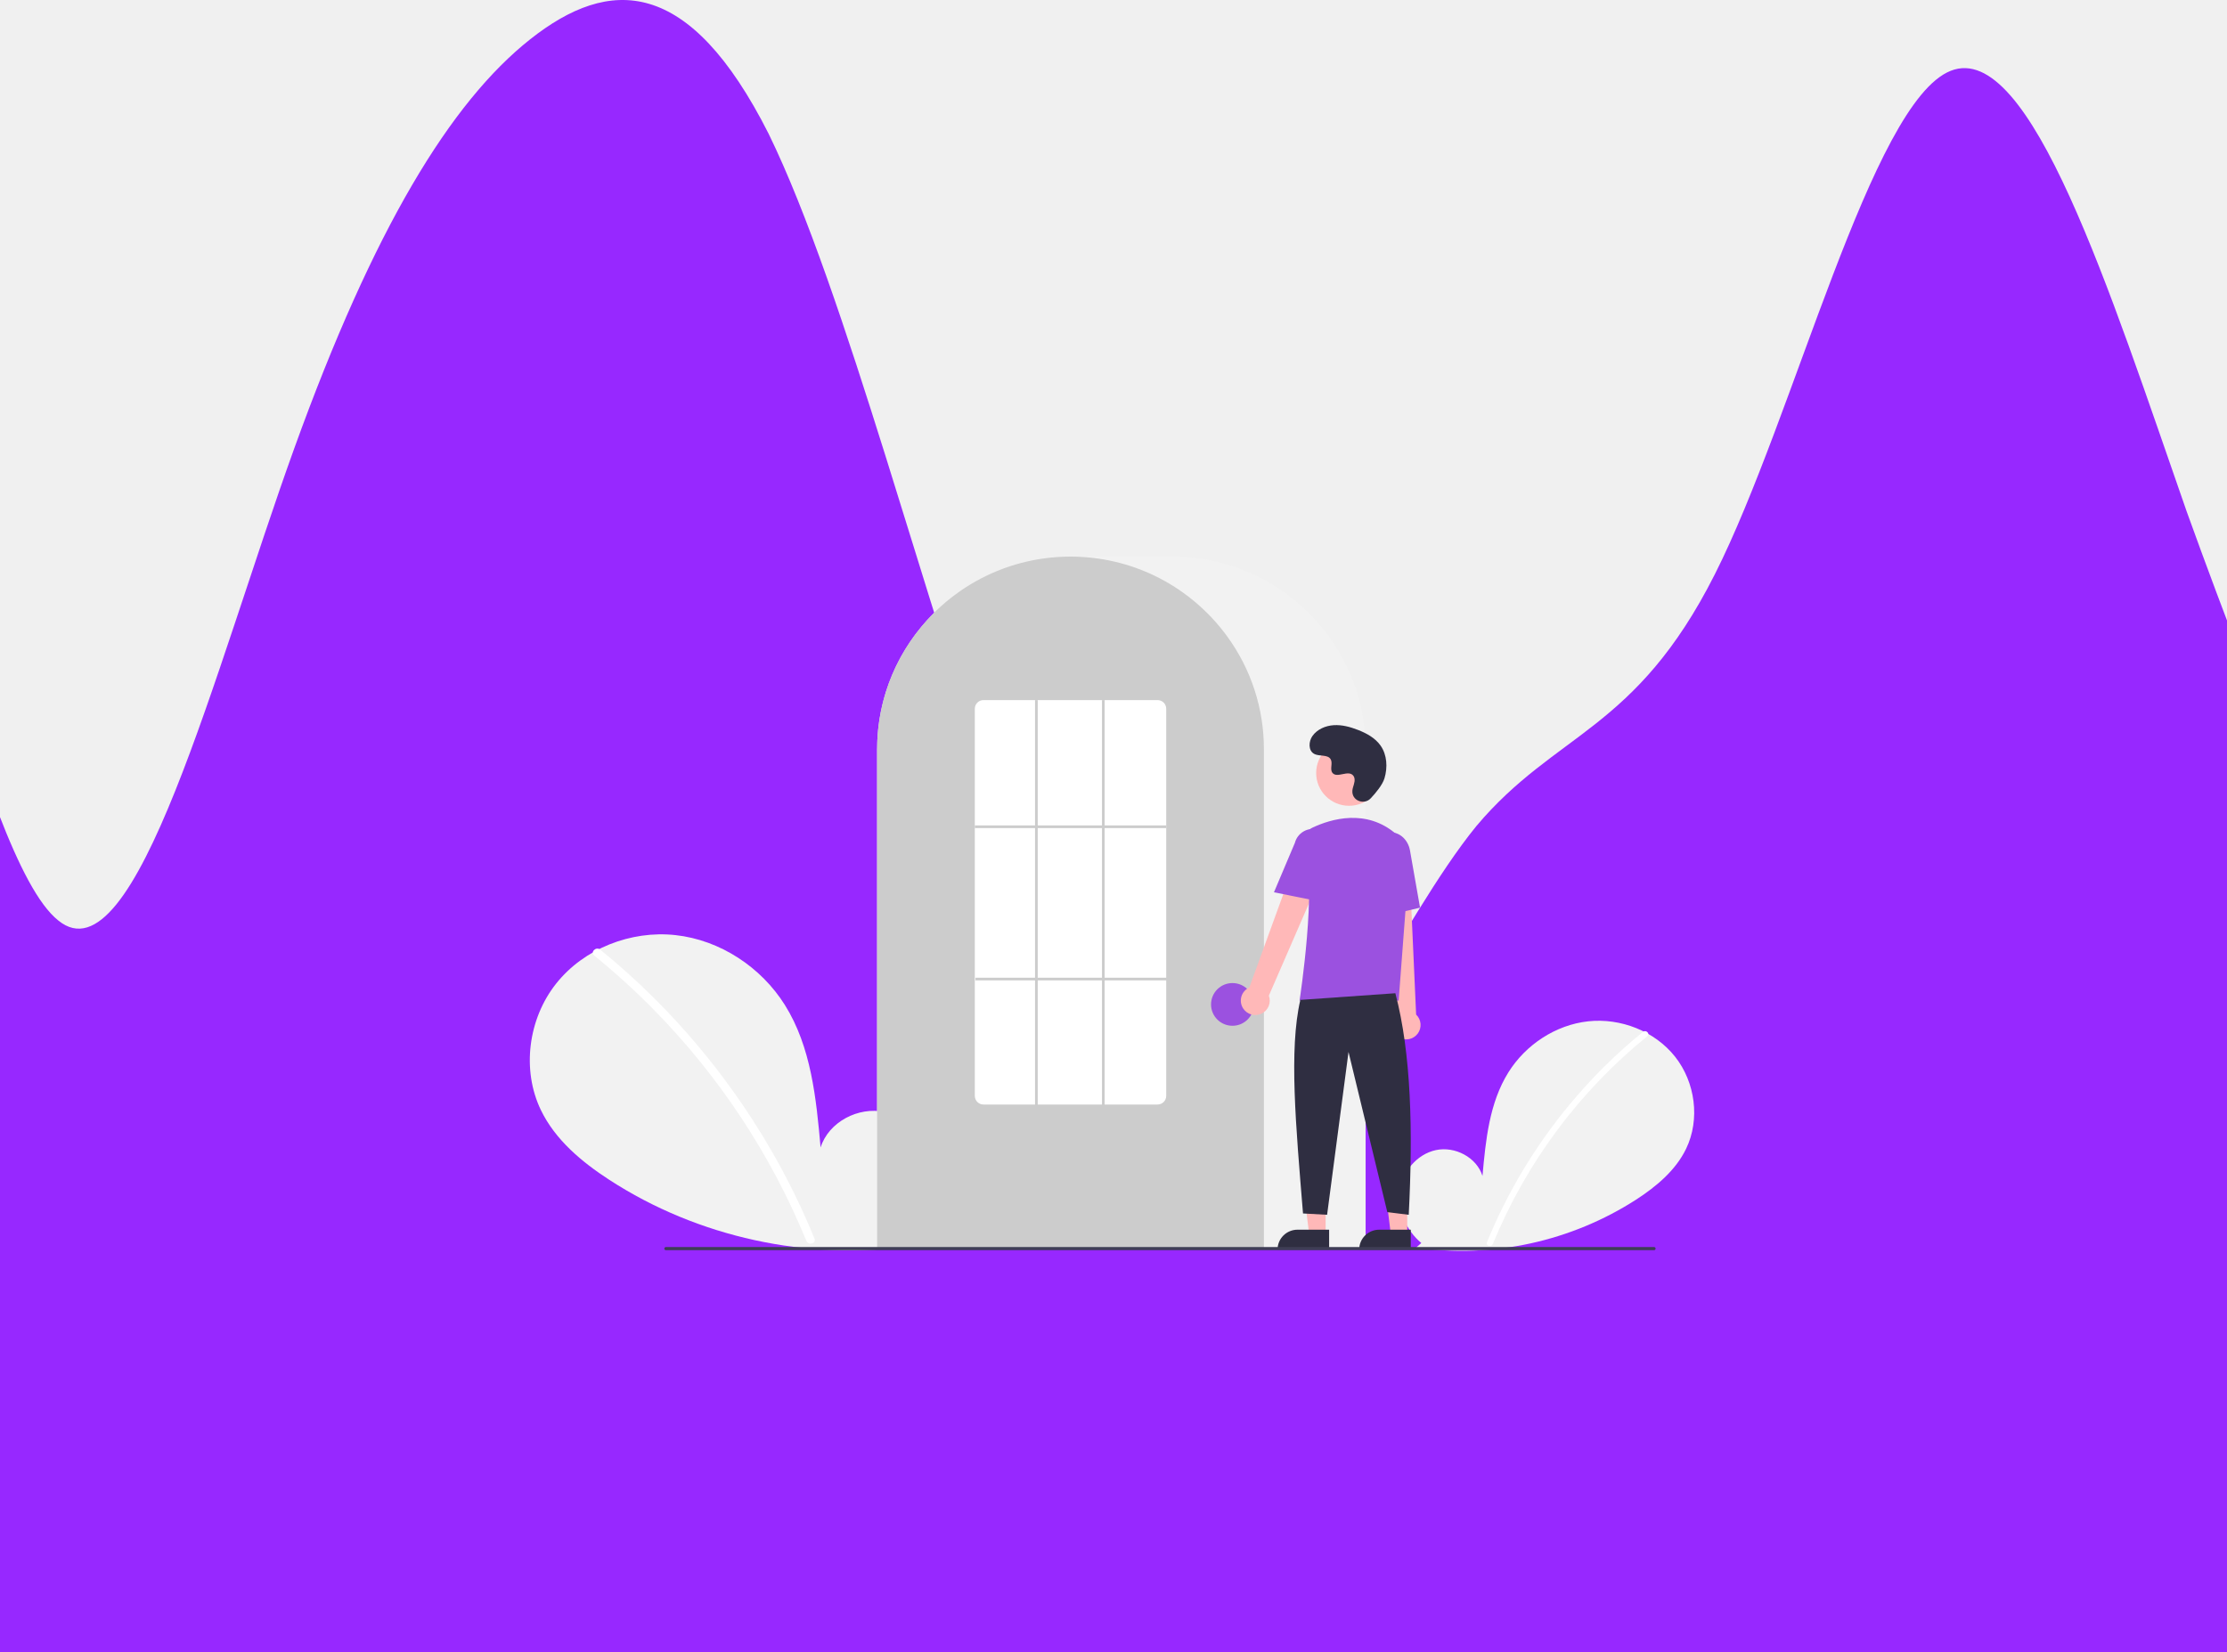
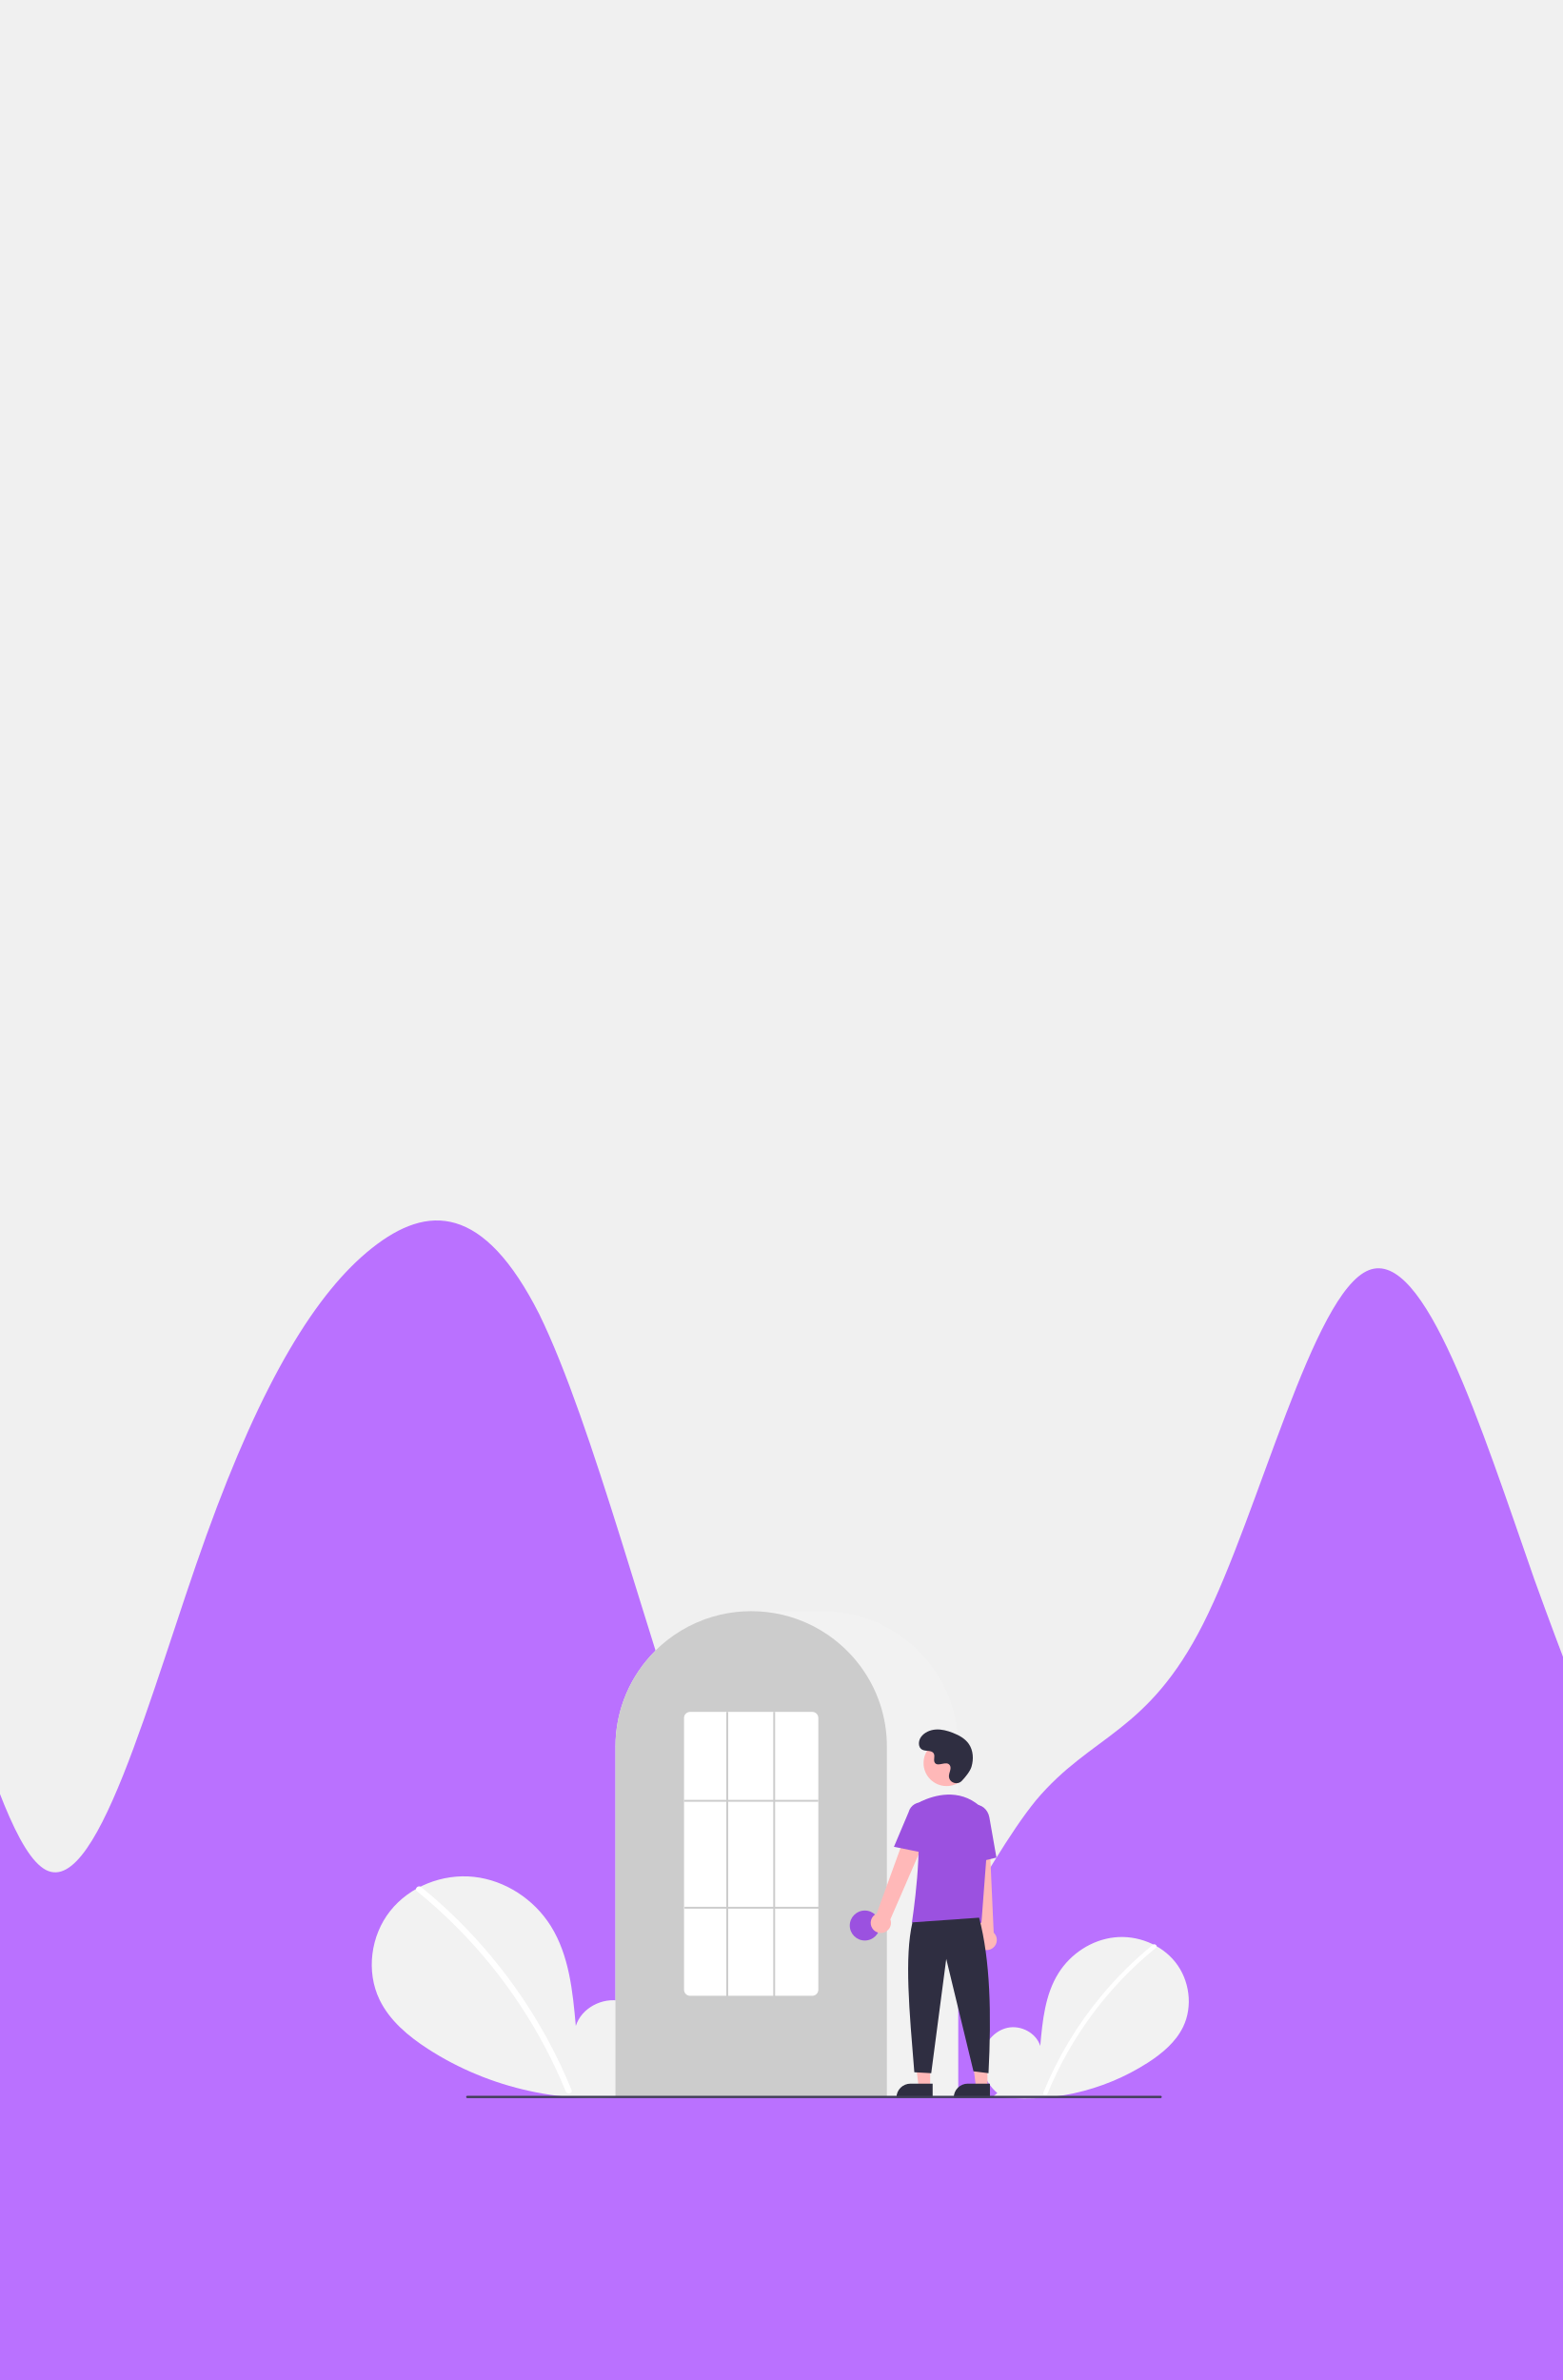
- <svg xmlns="http://www.w3.org/2000/svg" width="744" height="552" viewBox="0 0 744 552" fill="none">
-   <path fill-rule="evenodd" clip-rule="evenodd" d="M-139 244.504L-126.15 202.438C-112.443 160.372 -85.887 76.24 -60.187 107.789C-33.63 139.339 -7.073 286.57 19.483 307.603C45.183 328.636 71.74 223.471 98.297 149.855C124.853 76.24 150.553 34.173 177.11 13.14C203.667 -7.893 230.223 -7.893 256.78 44.69C282.48 97.273 309.037 202.438 335.593 276.054C362.15 349.669 387.85 391.736 414.407 381.219C440.963 370.702 467.52 307.603 493.22 276.054C519.777 244.504 546.333 244.504 572.89 191.921C599.447 139.339 625.147 34.173 651.703 23.657C678.26 13.14 704.817 97.273 730.517 170.888C757.073 244.504 783.63 307.603 810.187 360.186C835.887 412.769 862.443 454.835 876.15 475.868L889 496.901V560H876.15C862.443 560 835.887 560 810.187 560C783.63 560 757.073 560 730.517 560C704.817 560 678.26 560 651.703 560C625.147 560 599.447 560 572.89 560C546.333 560 519.777 560 493.22 560C467.52 560 440.963 560 414.407 560C387.85 560 362.15 560 335.593 560C309.037 560 282.48 560 256.78 560C230.223 560 203.667 560 177.11 560C150.553 560 124.853 560 98.297 560C71.74 560 45.183 560 19.483 560C-7.073 560 -33.63 560 -60.187 560C-85.887 560 -112.443 560 -126.15 560H-139V244.504Z" fill="#9728FF" />
+ <svg xmlns="http://www.w3.org/2000/svg" width="744" height="1133" viewBox="0 0 744 1133" fill="none">
+   <path fill-rule="evenodd" clip-rule="evenodd" d="M-139 825.504L-126.15 783.438C-112.443 741.372 -85.887 657.24 -60.187 688.789C-33.63 720.339 -7.073 867.57 19.483 888.603C45.183 909.636 71.74 804.471 98.297 730.855C124.853 657.24 150.553 615.174 177.11 594.14C203.667 573.107 230.223 573.107 256.78 625.69C282.48 678.273 309.037 783.438 335.593 857.054C362.15 930.669 387.85 972.736 414.407 962.219C440.963 951.702 467.52 888.603 493.22 857.054C519.777 825.504 546.333 825.504 572.89 772.921C599.447 720.339 625.147 615.174 651.703 604.657C678.26 594.14 704.817 678.273 730.517 751.888C757.073 825.504 783.63 888.603 810.187 941.186C835.887 993.769 862.443 1035.83 876.15 1056.87L889 1077.9V1141H876.15C862.443 1141 835.887 1141 810.187 1141C783.63 1141 757.073 1141 730.517 1141C704.817 1141 678.26 1141 651.703 1141C625.147 1141 599.447 1141 572.89 1141C546.333 1141 519.777 1141 493.22 1141C467.52 1141 440.963 1141 414.407 1141C387.85 1141 362.15 1141 335.593 1141C309.037 1141 282.48 1141 256.78 1141C230.223 1141 203.667 1141 177.11 1141C150.553 1141 124.853 1141 98.297 1141C71.74 1141 45.183 1141 19.483 1141C-7.073 1141 -33.63 1141 -60.187 1141C-85.887 1141 -112.443 1141 -126.15 1141H-139V825.504Z" fill="#BA71FF" />
  <g clip-path="url(#clip0_68_59)">
-     <path d="M474.828 415.376C469.847 411.178 466.822 404.547 467.616 398.091C468.409 391.635 473.323 385.7 479.696 384.329C486.07 382.958 493.335 386.753 495.271 392.964C496.337 380.99 497.564 368.514 503.946 358.316C509.725 349.083 519.734 342.476 530.581 341.294C541.428 340.112 552.849 344.576 559.614 353.117C566.379 361.658 568.036 374.074 563.298 383.88C559.807 391.103 553.377 396.479 546.639 400.852C524.868 414.865 498.756 420.563 473.108 416.899L474.828 415.376Z" fill="#F2F2F2" />
-     <path d="M548.888 344.824C539.937 352.096 531.726 360.23 524.373 369.107C512.866 382.952 503.554 398.475 496.762 415.135C496.265 416.35 498.244 416.879 498.735 415.677C509.848 388.602 527.589 364.737 550.334 346.267C551.356 345.437 549.901 344.001 548.888 344.824Z" fill="white" />
-     <path d="M302.225 414.236C309.066 408.47 313.221 399.361 312.131 390.494C311.041 381.627 304.293 373.475 295.538 371.592C286.784 369.709 276.805 374.922 274.146 383.452C272.683 367.006 270.996 349.87 262.231 335.864C254.294 323.181 240.547 314.107 225.648 312.483C210.749 310.86 195.063 316.992 185.771 328.722C176.479 340.453 174.204 357.507 180.712 370.975C185.506 380.896 194.338 388.28 203.592 394.286C233.116 413.45 269.74 421.443 304.588 416.327" fill="#F2F2F2" />
-     <path d="M200.504 317.331C212.797 327.32 224.075 338.492 234.174 350.684C244.275 362.865 253.168 375.994 260.727 389.887C264.953 397.68 268.749 405.698 272.098 413.904C272.781 415.573 270.064 416.3 269.388 414.649C263.456 400.182 256.116 386.329 247.475 373.29C238.876 360.298 229.033 348.169 218.086 337.072C211.894 330.8 205.361 324.871 198.517 319.314C197.114 318.174 199.113 316.201 200.504 317.331L200.504 317.331Z" fill="white" />
-     <path d="M456.23 417.492H293.029V250.452C293.029 214.913 322.013 186 357.639 186H391.621C427.247 186 456.23 214.913 456.23 250.452V417.492Z" fill="#F2F2F2" />
-     <path d="M422.249 417.492H293.029V250.452C292.994 236.834 297.316 223.561 305.368 212.564C305.665 212.16 305.961 211.762 306.266 211.368C310.161 206.273 314.795 201.785 320.017 198.054C320.312 197.84 320.608 197.629 320.909 197.419C325.278 194.402 330.005 191.937 334.981 190.077C335.276 189.966 335.577 189.854 335.878 189.746C340.379 188.144 345.044 187.047 349.788 186.474C350.082 186.434 350.384 186.403 350.685 186.372C355.308 185.878 359.971 185.878 364.594 186.372C364.895 186.403 365.197 186.434 365.494 186.475C370.237 187.047 374.901 188.145 379.4 189.746C379.701 189.854 380.002 189.966 380.298 190.078C385.213 191.913 389.884 194.342 394.207 197.311C394.507 197.516 394.808 197.727 395.104 197.937C398.031 200.021 400.78 202.343 403.324 204.879C405.363 206.913 407.264 209.082 409.013 211.369C409.317 211.762 409.613 212.16 409.91 212.563C417.962 223.56 422.285 236.834 422.249 250.452V417.492Z" fill="#CCCCCC" />
-     <path d="M411.741 342.781C415.692 342.781 418.895 339.586 418.895 335.645C418.895 331.703 415.692 328.508 411.741 328.508C407.79 328.508 404.587 331.703 404.587 335.645C404.587 339.586 407.79 342.781 411.741 342.781Z" fill="#9B51E0" />
-     <path d="M442.861 412.489H437.379L434.771 391.397L442.862 391.397L442.861 412.489Z" fill="#FFB8B8" />
-     <path d="M433.464 410.926H444.035V417.567H426.807C426.807 416.695 426.979 415.831 427.314 415.025C427.648 414.22 428.139 413.488 428.757 412.871C429.375 412.255 430.109 411.766 430.916 411.432C431.724 411.098 432.589 410.926 433.464 410.926Z" fill="#2F2E41" />
-     <path d="M470.136 412.489H464.654L462.046 391.397L470.137 391.397L470.136 412.489Z" fill="#FFB8B8" />
-     <path d="M460.738 410.926H471.31V417.567H454.082C454.082 416.695 454.254 415.831 454.589 415.025C454.923 414.22 455.413 413.488 456.032 412.871C456.65 412.255 457.383 411.766 458.191 411.432C458.999 411.098 459.864 410.926 460.738 410.926Z" fill="#2F2E41" />
-     <path d="M415.362 337.058C414.968 336.479 414.706 335.82 414.594 335.128C414.483 334.437 414.524 333.729 414.717 333.056C414.909 332.382 415.247 331.758 415.707 331.229C416.167 330.7 416.738 330.277 417.379 329.992L436.013 278.757L445.182 283.749L423.906 332.711C424.315 333.817 424.304 335.035 423.873 336.133C423.443 337.232 422.623 338.134 421.57 338.67C420.517 339.206 419.303 339.338 418.159 339.041C417.015 338.744 416.02 338.039 415.362 337.058Z" fill="#FFB8B8" />
-     <path d="M467.335 346.686C466.726 346.337 466.201 345.86 465.797 345.287C465.393 344.714 465.119 344.06 464.996 343.37C464.873 342.681 464.902 341.973 465.083 341.296C465.264 340.619 465.591 339.99 466.042 339.453L460.269 285.255L470.704 285.731L473.103 339.041C473.958 339.856 474.482 340.956 474.578 342.131C474.674 343.307 474.334 344.477 473.623 345.419C472.912 346.361 471.88 347.011 470.721 347.244C469.562 347.478 468.357 347.279 467.335 346.686Z" fill="#FFB8B8" />
-     <path d="M450.689 269.267C456.754 269.267 461.671 264.363 461.671 258.312C461.671 252.262 456.754 247.357 450.689 247.357C444.624 247.357 439.707 252.262 439.707 258.312C439.707 264.363 444.624 269.267 450.689 269.267Z" fill="#FFB8B8" />
-     <path d="M467.265 334.36H434.157L434.197 334.103C434.256 333.718 440.098 295.548 435.789 283.06C435.357 281.833 435.395 280.49 435.896 279.289C436.397 278.088 437.326 277.114 438.503 276.555H438.503C444.661 273.663 456.481 270.101 466.458 278.745C467.926 280.038 469.072 281.654 469.806 283.465C470.54 285.276 470.842 287.233 470.687 289.18L467.265 334.36Z" fill="#9B51E0" />
-     <path d="M440.516 301.189L425.61 298.172L432.597 281.656C433.015 280.056 434.052 278.687 435.481 277.849C436.91 277.011 438.613 276.772 440.218 277.186C441.822 277.599 443.197 278.63 444.04 280.053C444.884 281.476 445.127 283.175 444.717 284.777L440.516 301.189Z" fill="#9B51E0" />
-     <path d="M459.606 306.79L458.71 286.298C458.031 282.446 460.241 278.805 463.641 278.21C467.042 277.617 470.362 280.288 471.045 284.169L474.413 303.316L459.606 306.79Z" fill="#9B51E0" />
-     <path d="M466.164 331.906C471.491 352.146 472.072 377.879 470.635 405.948L463.481 405.056L450.514 351.532L443.36 405.948L435.312 405.502C432.908 376.051 430.567 350.767 434.418 334.137L466.164 331.906Z" fill="#2F2E41" />
-     <path d="M457.925 266.779C455.876 268.956 452.071 267.787 451.804 264.813C451.783 264.582 451.785 264.35 451.809 264.119C451.947 262.802 452.71 261.606 452.527 260.215C452.485 259.869 452.356 259.539 452.151 259.256C450.519 257.075 446.686 260.232 445.145 258.257C444.201 257.047 445.311 255.141 444.586 253.788C443.629 252.002 440.795 252.883 439.018 251.905C437.04 250.817 437.159 247.79 438.46 245.949C440.048 243.704 442.831 242.506 445.58 242.334C448.329 242.161 451.059 242.902 453.625 243.9C456.541 245.033 459.432 246.6 461.226 249.157C463.408 252.268 463.618 256.449 462.527 260.086C461.863 262.298 459.598 265.001 457.925 266.779Z" fill="#2F2E41" />
-     <path d="M552.578 417.779H222.467C222.326 417.779 222.191 417.723 222.092 417.623C221.992 417.523 221.936 417.389 221.936 417.248C221.936 417.107 221.992 416.973 222.092 416.873C222.191 416.774 222.326 416.717 222.467 416.717H552.578C552.719 416.717 552.854 416.774 552.953 416.873C553.053 416.973 553.109 417.107 553.109 417.248C553.109 417.389 553.053 417.523 552.953 417.623C552.854 417.723 552.719 417.779 552.578 417.779Z" fill="#3F3D56" />
-     <path d="M386.702 369.097H328.576C327.81 369.101 327.074 368.803 326.53 368.266C325.985 367.73 325.675 367 325.67 366.236V236.81C325.675 236.047 325.985 235.316 326.53 234.78C327.074 234.244 327.81 233.945 328.576 233.949H386.702C387.468 233.945 388.204 234.244 388.749 234.78C389.293 235.316 389.603 236.047 389.609 236.81V366.236C389.603 367 389.293 367.73 388.749 368.266C388.204 368.803 387.468 369.101 386.702 369.097Z" fill="white" />
-     <path d="M389.609 275.827H325.67V276.719H389.609V275.827Z" fill="#CCCCCC" />
-     <path d="M389.832 326.724H325.893V327.616H389.832V326.724Z" fill="#CCCCCC" />
-     <path d="M346.684 233.949H345.79V369.543H346.684V233.949Z" fill="#CCCCCC" />
-     <path d="M369.041 233.949H368.147V369.543H369.041V233.949Z" fill="#CCCCCC" />
+     <path d="M474.828 996.376C469.847 992.178 466.822 985.547 467.616 979.091C468.409 972.635 473.323 966.7 479.696 965.329C486.07 963.958 493.335 967.753 495.271 973.964C496.337 961.99 497.564 949.514 503.946 939.316C509.725 930.083 519.734 923.476 530.581 922.294C541.428 921.112 552.849 925.576 559.614 934.117C566.379 942.658 568.036 955.074 563.298 964.88C559.807 972.103 553.377 977.479 546.639 981.852C524.868 995.865 498.756 1001.56 473.108 997.899L474.828 996.376Z" fill="#F2F2F2" />
+     <path d="M548.888 925.824C539.937 933.096 531.726 941.23 524.373 950.107C512.866 963.952 503.554 979.475 496.762 996.135C496.265 997.35 498.244 997.879 498.735 996.677C509.848 969.602 527.589 945.737 550.334 927.267C551.356 926.437 549.901 925.001 548.888 925.824Z" fill="white" />
+     <path d="M302.225 995.236C309.066 989.47 313.221 980.361 312.131 971.494C311.041 962.627 304.293 954.475 295.538 952.592C286.784 950.709 276.805 955.922 274.146 964.452C272.683 948.006 270.996 930.87 262.231 916.864C254.294 904.181 240.547 895.107 225.648 893.483C210.749 891.86 195.063 897.992 185.771 909.722C176.479 921.453 174.204 938.507 180.712 951.975C185.506 961.896 194.338 969.28 203.592 975.286C233.116 994.45 269.74 1002.44 304.588 997.327" fill="#F2F2F2" />
+     <path d="M200.504 898.331C212.797 908.32 224.075 919.492 234.174 931.684C244.275 943.865 253.168 956.994 260.727 970.887C264.953 978.68 268.749 986.698 272.098 994.904C272.781 996.573 270.064 997.3 269.388 995.649C263.456 981.182 256.116 967.329 247.475 954.29C238.876 941.298 229.033 929.169 218.086 918.072C211.894 911.8 205.361 905.871 198.517 900.314C197.114 899.174 199.113 897.201 200.504 898.331L200.504 898.331Z" fill="white" />
+     <path d="M456.23 998.492H293.029V831.452C293.029 795.913 322.013 767 357.639 767H391.621C427.247 767 456.23 795.913 456.23 831.452V998.492Z" fill="#F2F2F2" />
+     <path d="M422.249 998.492H293.029V831.452C292.994 817.834 297.316 804.561 305.368 793.564C305.665 793.16 305.961 792.762 306.266 792.368C310.161 787.273 314.795 782.785 320.017 779.054C320.312 778.84 320.608 778.629 320.909 778.419C325.278 775.402 330.005 772.937 334.981 771.077C335.276 770.966 335.577 770.854 335.878 770.746C340.379 769.144 345.044 768.047 349.788 767.474C350.082 767.434 350.384 767.403 350.685 767.372C355.308 766.878 359.971 766.878 364.594 767.372C364.895 767.403 365.197 767.434 365.494 767.475C370.237 768.047 374.901 769.145 379.4 770.746C379.701 770.854 380.002 770.966 380.298 771.078C385.213 772.913 389.884 775.342 394.207 778.311C394.507 778.516 394.808 778.727 395.104 778.937C398.031 781.021 400.78 783.343 403.324 785.879C405.363 787.913 407.264 790.082 409.013 792.369C409.317 792.762 409.613 793.16 409.91 793.563C417.962 804.56 422.285 817.834 422.249 831.452V998.492Z" fill="#CCCCCC" />
+     <path d="M411.741 923.781C415.692 923.781 418.895 920.586 418.895 916.645C418.895 912.703 415.692 909.508 411.741 909.508C407.79 909.508 404.587 912.703 404.587 916.645C404.587 920.586 407.79 923.781 411.741 923.781Z" fill="#9B51E0" />
+     <path d="M442.861 993.489H437.379L434.771 972.397L442.862 972.397L442.861 993.489Z" fill="#FFB8B8" />
+     <path d="M433.464 991.926H444.035V998.567H426.807C426.807 997.695 426.979 996.831 427.314 996.025C427.648 995.22 428.139 994.488 428.757 993.871C429.375 993.255 430.109 992.766 430.916 992.432C431.724 992.098 432.589 991.926 433.464 991.926V991.926Z" fill="#2F2E41" />
+     <path d="M470.136 993.489H464.654L462.046 972.397L470.137 972.397L470.136 993.489Z" fill="#FFB8B8" />
+     <path d="M460.738 991.926H471.31V998.567H454.082C454.082 997.695 454.254 996.831 454.589 996.025C454.923 995.22 455.413 994.488 456.032 993.871C456.65 993.255 457.383 992.766 458.191 992.432C458.999 992.098 459.864 991.926 460.738 991.926V991.926Z" fill="#2F2E41" />
+     <path d="M415.362 918.058C414.968 917.479 414.706 916.82 414.594 916.128C414.483 915.437 414.524 914.729 414.717 914.056C414.909 913.382 415.247 912.758 415.707 912.229C416.167 911.7 416.738 911.277 417.379 910.992L436.013 859.757L445.182 864.749L423.906 913.711C424.315 914.817 424.304 916.035 423.873 917.133C423.443 918.232 422.623 919.134 421.57 919.67C420.517 920.206 419.303 920.338 418.159 920.041C417.015 919.744 416.02 919.039 415.362 918.058V918.058Z" fill="#FFB8B8" />
+     <path d="M467.335 927.686C466.726 927.337 466.201 926.86 465.797 926.287C465.393 925.714 465.119 925.06 464.996 924.37C464.873 923.681 464.902 922.973 465.083 922.296C465.264 921.619 465.591 920.99 466.042 920.453L460.269 866.255L470.704 866.731L473.103 920.041C473.958 920.856 474.482 921.956 474.578 923.131C474.674 924.307 474.334 925.477 473.623 926.419C472.912 927.361 471.88 928.011 470.721 928.244C469.562 928.478 468.357 928.279 467.335 927.686V927.686Z" fill="#FFB8B8" />
+     <path d="M450.689 850.267C456.754 850.267 461.671 845.363 461.671 839.312C461.671 833.262 456.754 828.357 450.689 828.357C444.624 828.357 439.707 833.262 439.707 839.312C439.707 845.363 444.624 850.267 450.689 850.267Z" fill="#FFB8B8" />
+     <path d="M467.265 915.36H434.157L434.197 915.103C434.256 914.718 440.098 876.548 435.789 864.06C435.357 862.833 435.395 861.49 435.896 860.289C436.397 859.088 437.326 858.114 438.503 857.555H438.503C444.661 854.663 456.481 851.101 466.458 859.745C467.926 861.038 469.072 862.654 469.806 864.465C470.54 866.276 470.842 868.233 470.687 870.18L467.265 915.36Z" fill="#9B51E0" />
+     <path d="M440.516 882.189L425.61 879.172L432.597 862.656C433.015 861.056 434.052 859.687 435.481 858.849C436.91 858.011 438.613 857.772 440.218 858.186C441.822 858.599 443.197 859.63 444.04 861.053C444.884 862.476 445.127 864.175 444.717 865.777L440.516 882.189Z" fill="#9B51E0" />
+     <path d="M459.606 887.79L458.71 867.298C458.031 863.446 460.241 859.805 463.641 859.21C467.042 858.617 470.362 861.288 471.045 865.169L474.413 884.316L459.606 887.79Z" fill="#9B51E0" />
+     <path d="M466.164 912.906C471.491 933.146 472.072 958.879 470.635 986.948L463.481 986.056L450.514 932.532L443.36 986.948L435.312 986.502C432.908 957.051 430.567 931.767 434.418 915.137L466.164 912.906Z" fill="#2F2E41" />
+     <path d="M457.925 847.779C455.876 849.956 452.071 848.787 451.804 845.813C451.783 845.582 451.785 845.35 451.809 845.119C451.947 843.802 452.71 842.606 452.527 841.215C452.485 840.869 452.356 840.539 452.151 840.256C450.519 838.075 446.686 841.232 445.145 839.257C444.201 838.047 445.311 836.141 444.586 834.788C443.629 833.002 440.795 833.883 439.018 832.905C437.04 831.817 437.159 828.79 438.46 826.949C440.048 824.704 442.831 823.506 445.58 823.334C448.329 823.161 451.059 823.902 453.625 824.9C456.541 826.033 459.432 827.6 461.226 830.157C463.408 833.268 463.618 837.449 462.527 841.086C461.863 843.298 459.598 846.001 457.925 847.779Z" fill="#2F2E41" />
+     <path d="M552.578 998.779H222.467C222.326 998.779 222.191 998.723 222.092 998.623C221.992 998.523 221.936 998.389 221.936 998.248C221.936 998.107 221.992 997.973 222.092 997.873C222.191 997.774 222.326 997.717 222.467 997.717H552.578C552.719 997.717 552.854 997.774 552.953 997.873C553.053 997.973 553.109 998.107 553.109 998.248C553.109 998.389 553.053 998.523 552.953 998.623C552.854 998.723 552.719 998.779 552.578 998.779V998.779Z" fill="#3F3D56" />
+     <path d="M386.702 950.097H328.576C327.81 950.101 327.074 949.803 326.53 949.266C325.985 948.73 325.675 948 325.67 947.236V817.81C325.675 817.047 325.985 816.316 326.53 815.78C327.074 815.244 327.81 814.945 328.576 814.949H386.702C387.468 814.945 388.204 815.244 388.749 815.78C389.293 816.316 389.603 817.047 389.609 817.81V947.236C389.603 948 389.293 948.73 388.749 949.266C388.204 949.803 387.468 950.101 386.702 950.097V950.097Z" fill="white" />
+     <path d="M389.609 856.827H325.67V857.719H389.609V856.827Z" fill="#CCCCCC" />
+     <path d="M389.832 907.724H325.893V908.616H389.832V907.724Z" fill="#CCCCCC" />
+     <path d="M346.684 814.949H345.79V950.543H346.684V814.949Z" fill="#CCCCCC" />
+     <path d="M369.041 814.949H368.147V950.543H369.041V814.949Z" fill="#CCCCCC" />
  </g>
  <defs>
    <clipPath id="clip0_68_59">
-       <rect width="389" height="232" fill="white" transform="translate(177 186)" />
+       <rect width="389" height="232" fill="white" transform="translate(177 767)" />
    </clipPath>
  </defs>
</svg>
